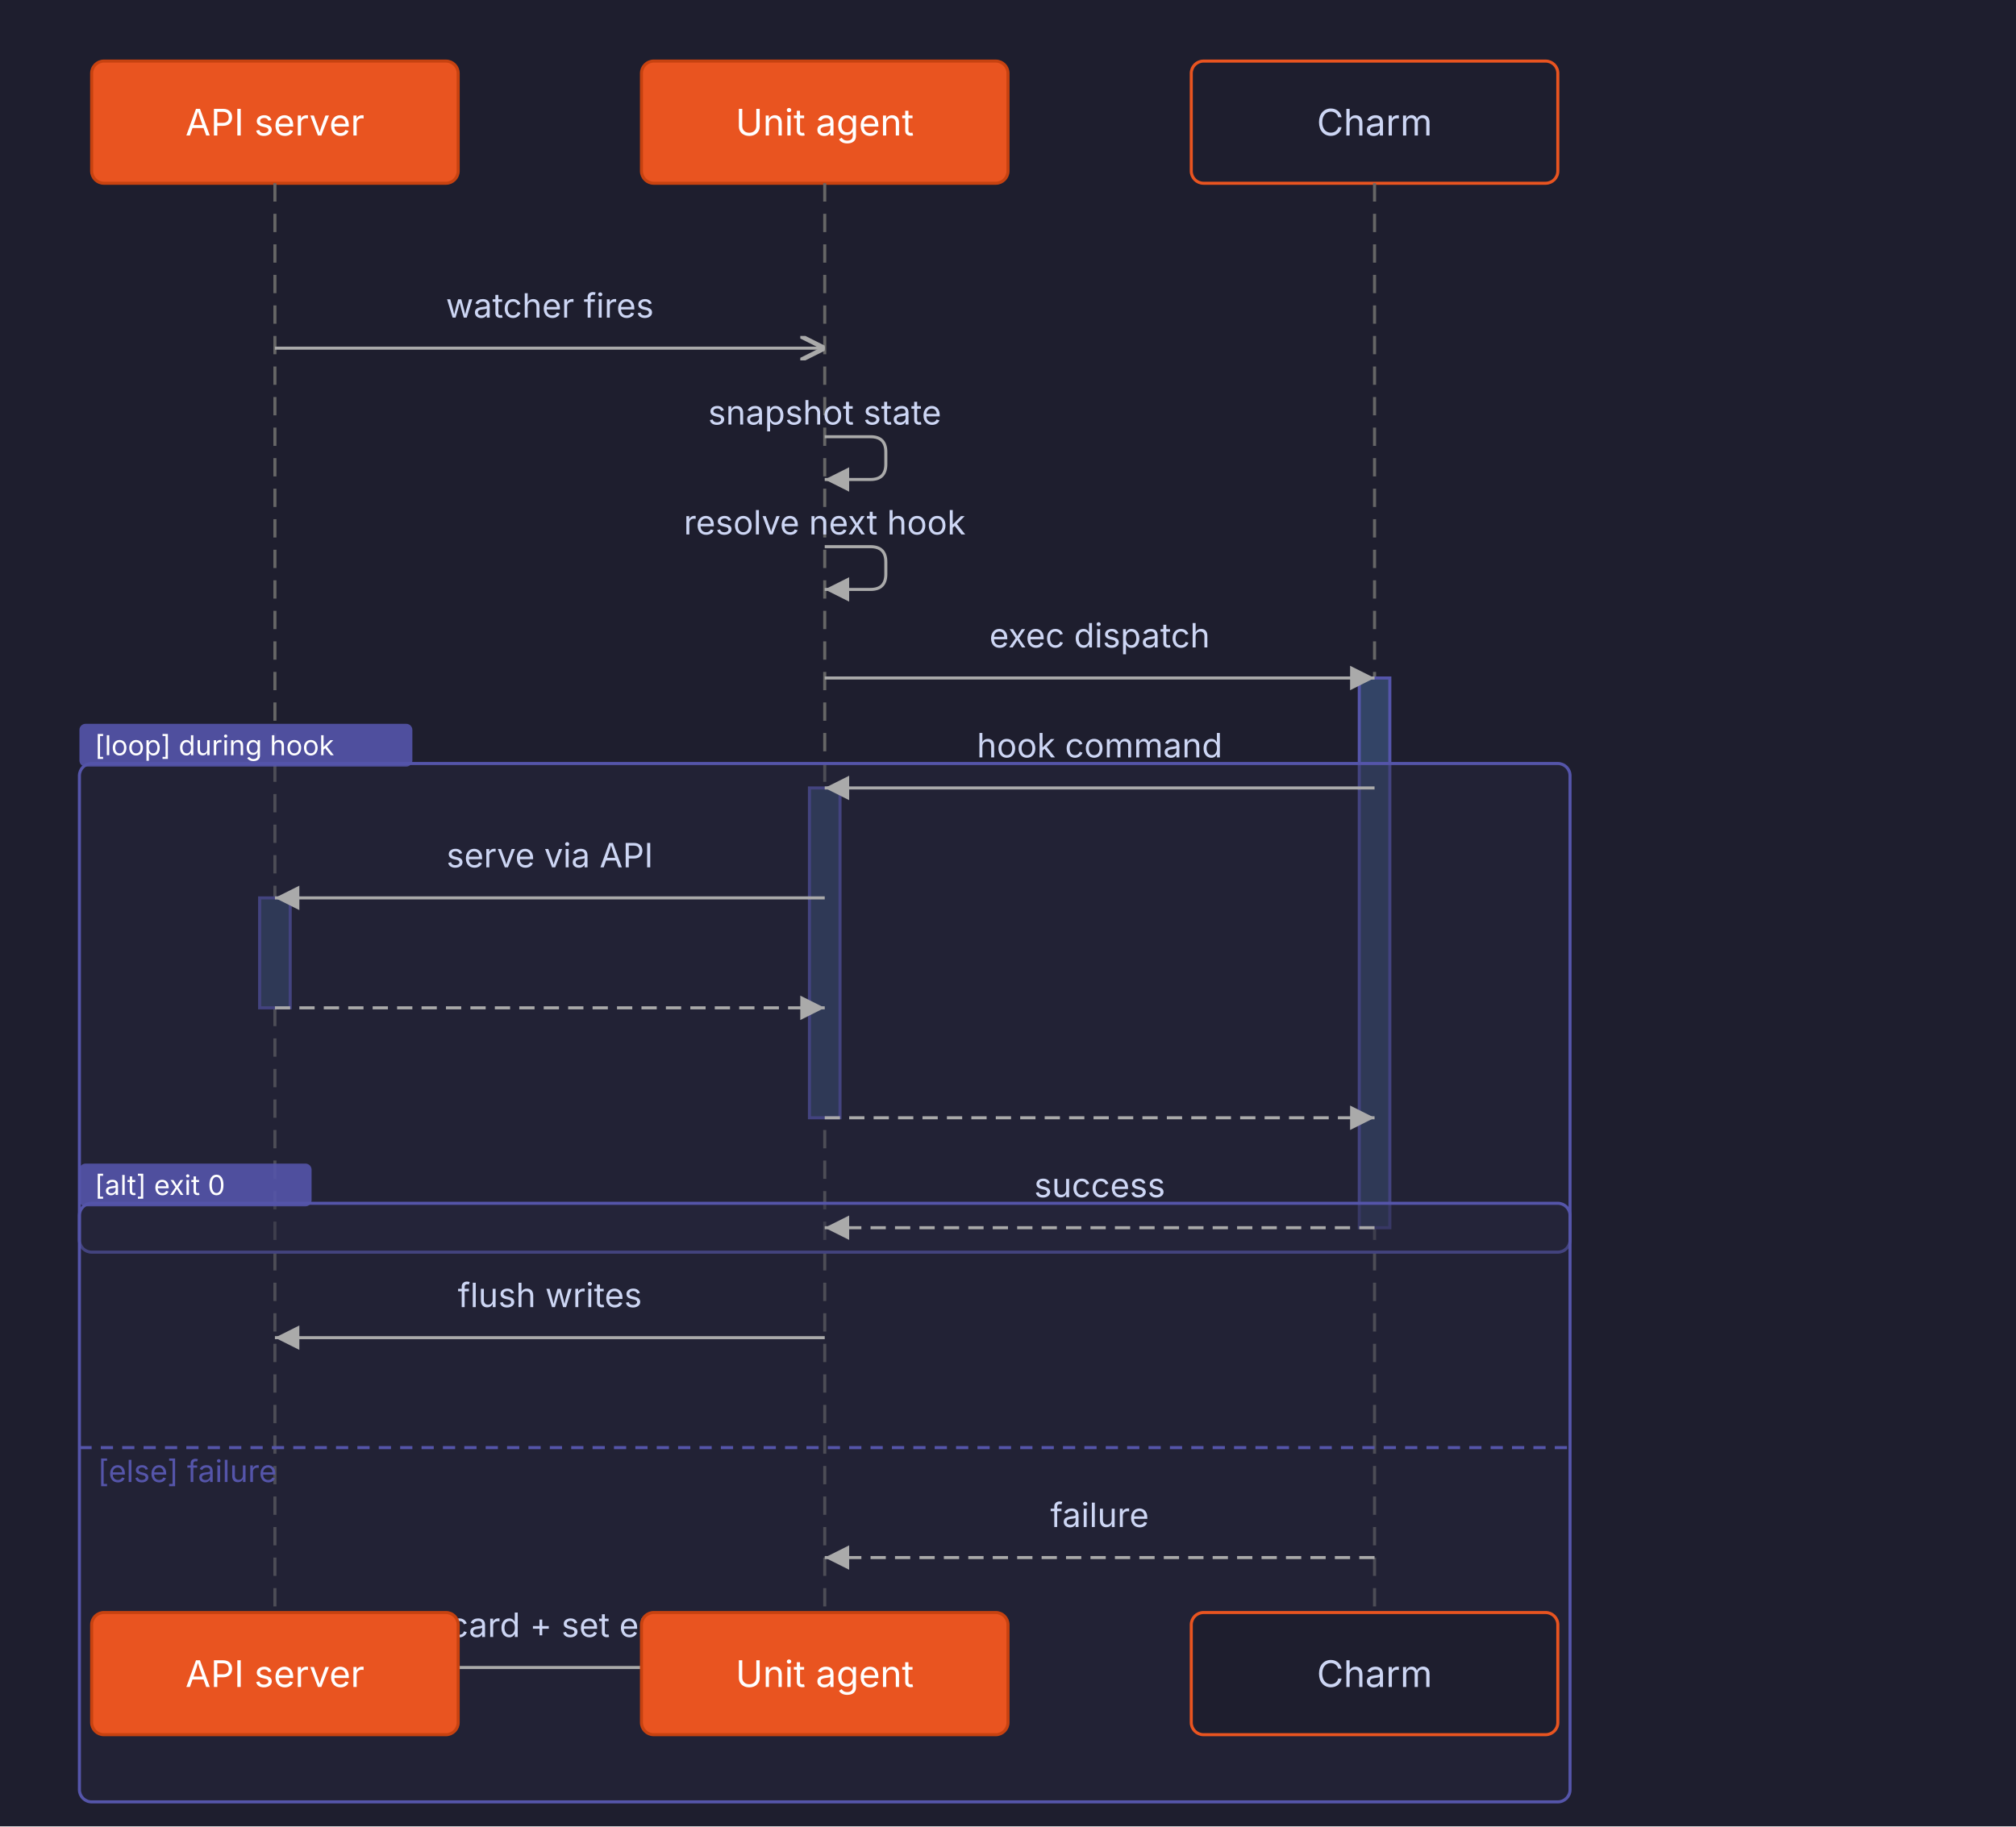
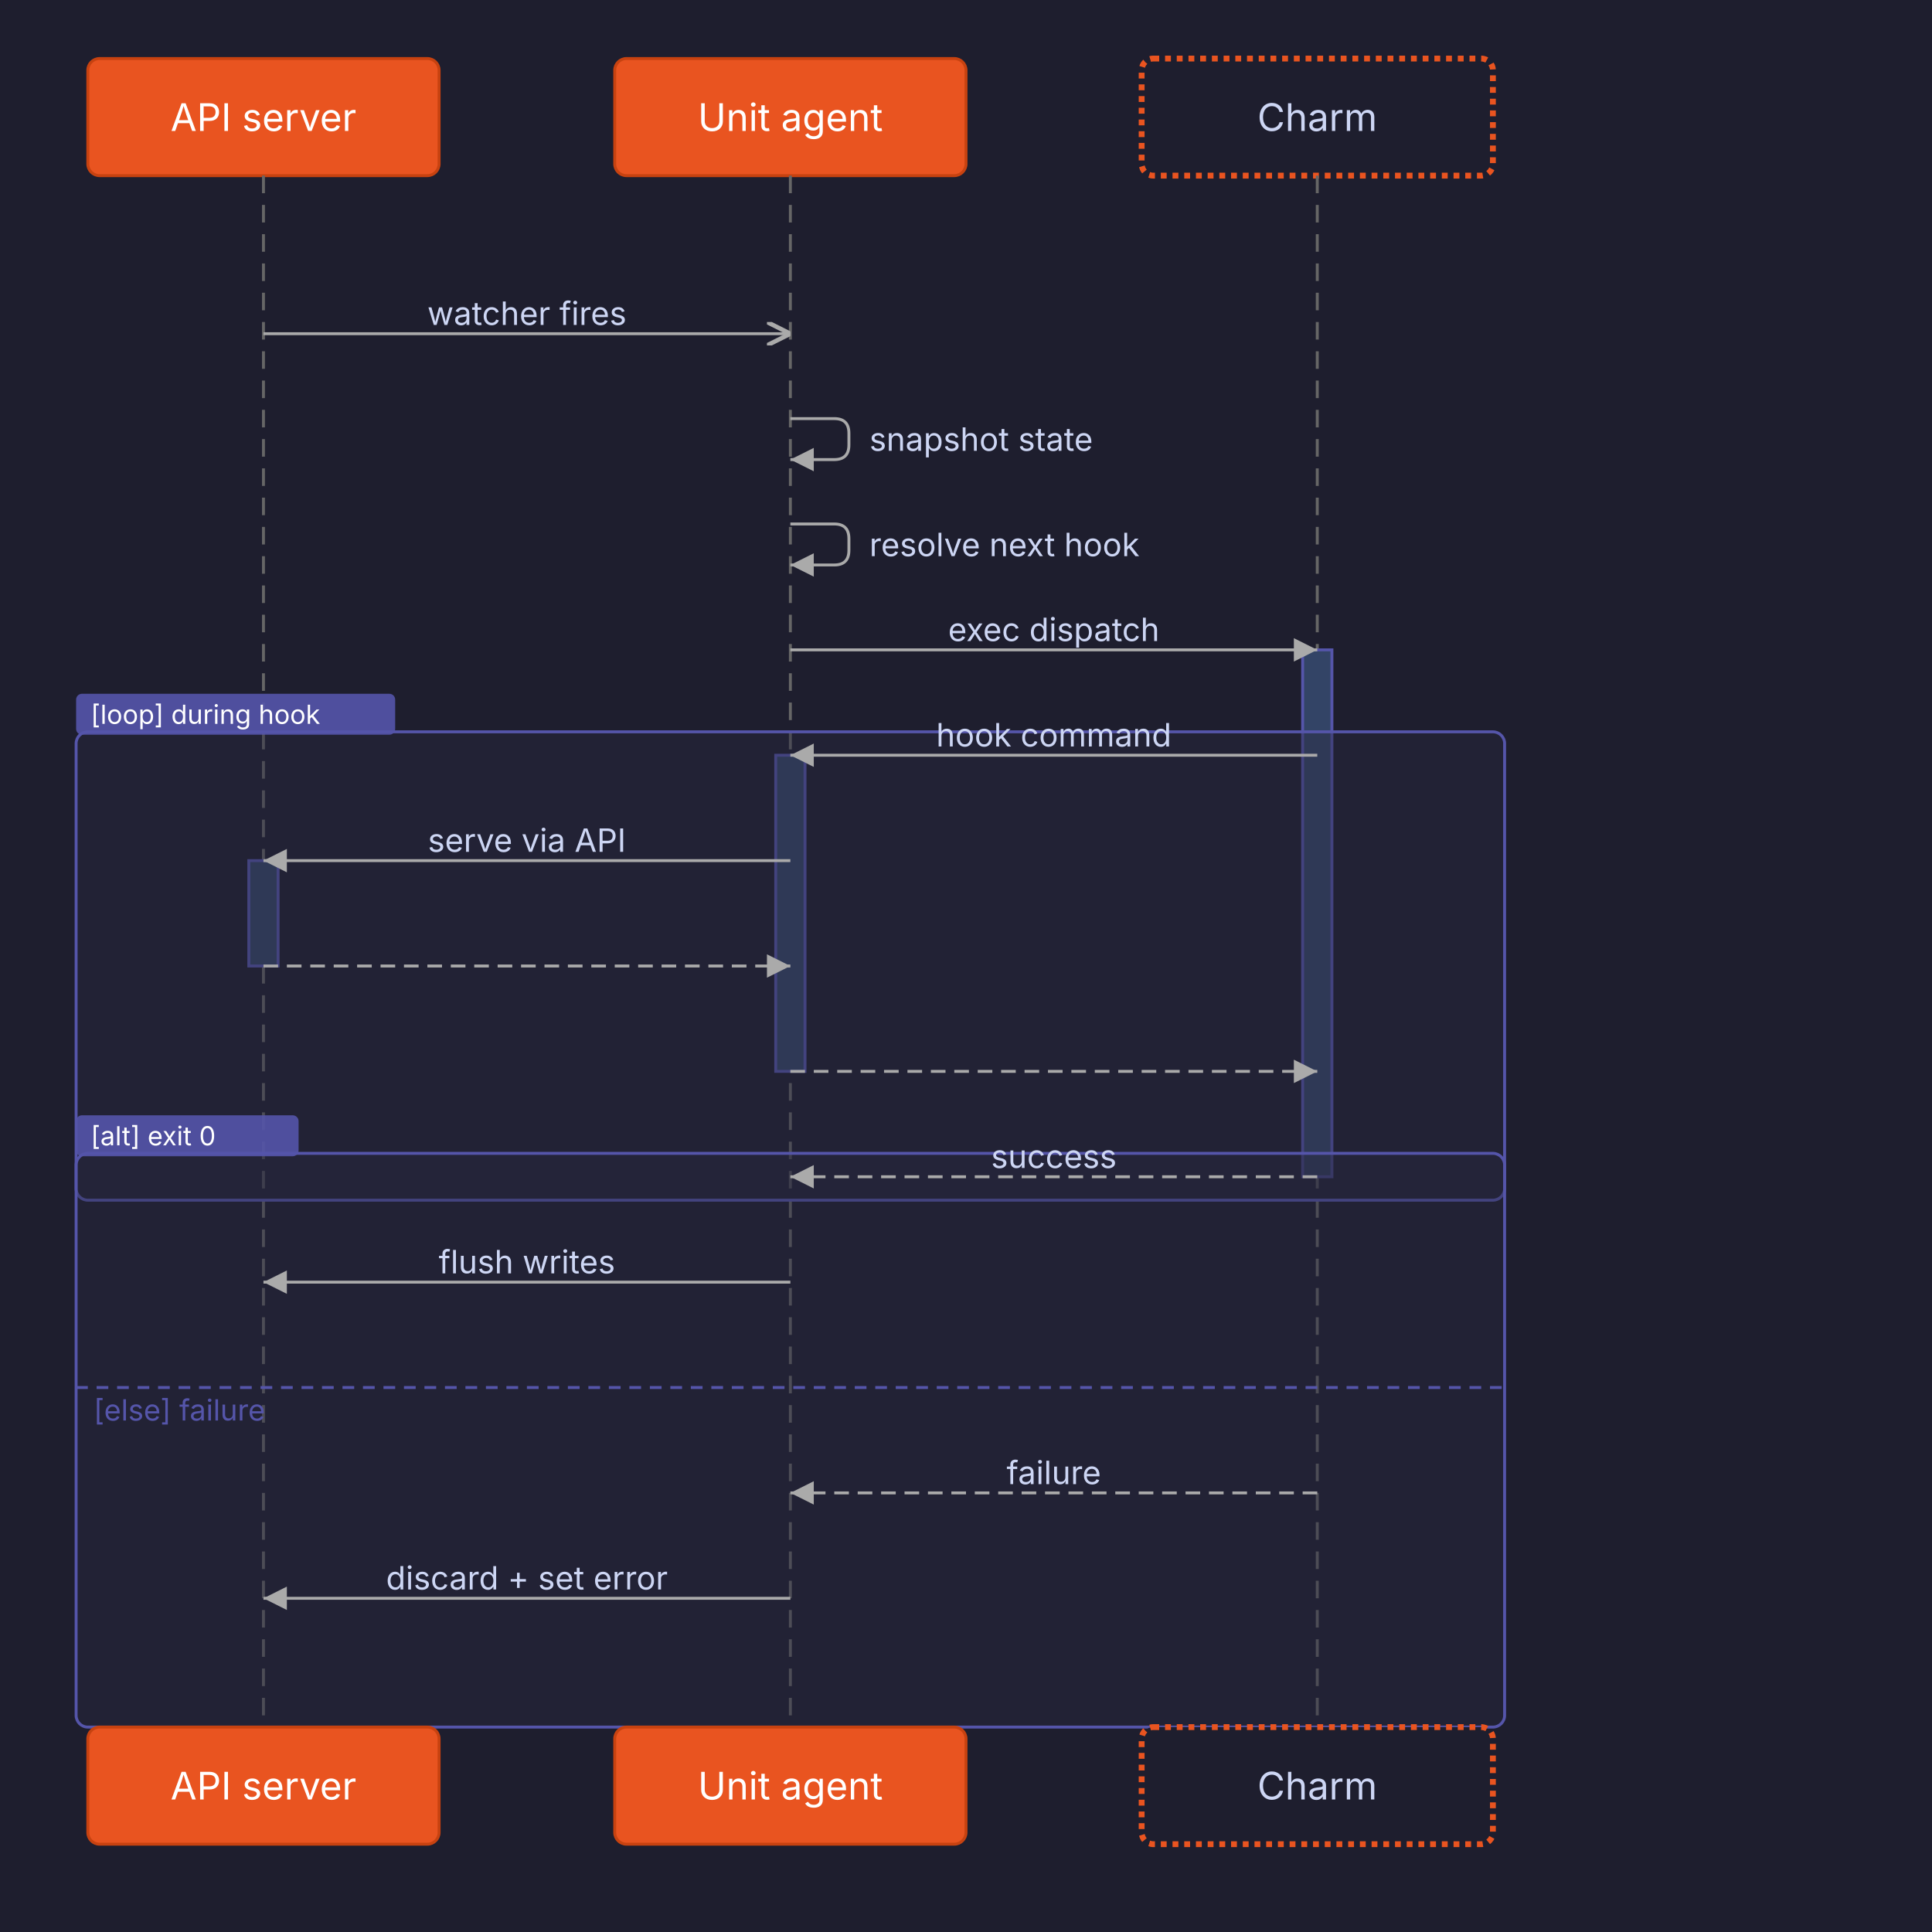
- <svg xmlns="http://www.w3.org/2000/svg" width="660" height="598" viewBox="0 0 660 598">
+ <svg xmlns="http://www.w3.org/2000/svg" width="660" height="660" viewBox="0 0 660 660">
  <defs>
    <marker markerWidth="8" markerHeight="8" viewBox="0 0 8 8" orient="auto" id="seq-arrow" refX="8" refY="4.0">
      <path d="M0,0 L8,4.0 L0,8 Z" fill="#AAAAAA" />
    </marker>
    <marker markerWidth="8" markerHeight="8" viewBox="0 0 8 8" orient="auto" id="seq-arrow-open" refX="8" refY="4.0">
      <path d="M0,0 L8,4.0 L0,8" fill="none" stroke="#AAAAAA" stroke-width="1.5" />
    </marker>
  </defs>
-   <rect x="0" y="0" width="660" height="598" fill="#1E1E2E" />
+   <rect x="0" y="0" width="660" height="660" fill="#1E1E2E" />
  <g>
    <rect x="30.0" y="20" width="120" height="40" fill="#E95420" stroke="#C74210" stroke-width="1" rx="4" ry="4" />
-     <text x="90.0" y="40.0" font-size="12" font-family="'Ubuntu Sans', Ubuntu, system-ui, -apple-system, sans-serif" fill="#FFFFFF" text-anchor="middle" dominant-baseline="central">API server</text>
-     <path d="M90.0,60 L90.0,528" stroke="#666666" stroke-width="1" stroke-dasharray="6,4" />
+     <text x="90.0" y="40.0" font-size="13" font-family="'Ubuntu Sans', Ubuntu, system-ui, -apple-system, sans-serif" fill="#FFFFFF" text-anchor="middle" dominant-baseline="central">API server</text>
    <rect x="210.0" y="20" width="120" height="40" fill="#E95420" stroke="#C74210" stroke-width="1" rx="4" ry="4" />
-     <text x="270.0" y="40.0" font-size="12" font-family="'Ubuntu Sans', Ubuntu, system-ui, -apple-system, sans-serif" fill="#FFFFFF" text-anchor="middle" dominant-baseline="central">Unit agent</text>
-     <path d="M270.0,60 L270.0,528" stroke="#666666" stroke-width="1" stroke-dasharray="6,4" />
-     <rect x="390.0" y="20" width="120" height="40" fill="#1E1E2E" stroke="#E95420" stroke-width="1" rx="4" ry="4" />
-     <text x="450.0" y="40.0" font-size="12" font-family="'Ubuntu Sans', Ubuntu, system-ui, -apple-system, sans-serif" fill="#CDD6F4" text-anchor="middle" dominant-baseline="central">Charm</text>
-     <path d="M450.0,60 L450.0,528" stroke="#666666" stroke-width="1" stroke-dasharray="6,4" />
+     <text x="270.0" y="40.0" font-size="13" font-family="'Ubuntu Sans', Ubuntu, system-ui, -apple-system, sans-serif" fill="#FFFFFF" text-anchor="middle" dominant-baseline="central">Unit agent</text>
+     <rect x="390.0" y="20" width="120" height="40" fill="#1E1E2E" stroke="#E95420" stroke-width="2" rx="4" ry="4" stroke-dasharray="2,2" />
+     <text x="450.0" y="40.0" font-size="13" font-family="'Ubuntu Sans', Ubuntu, system-ui, -apple-system, sans-serif" fill="#CDD6F4" text-anchor="middle" dominant-baseline="central">Charm</text>
+     <path d="M90.0,60 L90.0,590" stroke="#666666" stroke-width="1" stroke-dasharray="6,4" />
+     <path d="M270.0,60 L270.0,590" stroke="#666666" stroke-width="1" stroke-dasharray="6,4" />
+     <path d="M450.0,60 L450.0,590" stroke="#666666" stroke-width="1" stroke-dasharray="6,4" />
    <g>
      <rect x="85.0" y="294" width="10" height="36" fill="#334466" stroke="#5555AA" stroke-width="1" />
      <rect x="265.0" y="258" width="10" height="108" fill="#334466" stroke="#5555AA" stroke-width="1" />
      <rect x="445.0" y="222" width="10" height="180" fill="#334466" stroke="#5555AA" stroke-width="1" />
    </g>
-     <path d="M90.0,114 L270.0,114" stroke="#AAAAAA" stroke-width="1" marker-end="url(#seq-arrow-open)" />
-     <text x="180.0" y="100.0" font-size="11" font-family="'Ubuntu Sans', Ubuntu, system-ui, -apple-system, sans-serif" fill="#CDD6F4" text-anchor="middle" dominant-baseline="central">watcher fires</text>
-     <path d="M 270.0,143.0 L 285.0,143.0 Q 290.0,143.0 290.0,148.0 L 290.0,152.0 Q 290.0,157.0 285.0,157.0 L 270.0,157.0" fill="none" stroke="#AAAAAA" stroke-width="1" marker-end="url(#seq-arrow)" />
-     <text x="270.0" y="135.0" font-size="11" font-family="'Ubuntu Sans', Ubuntu, system-ui, -apple-system, sans-serif" fill="#CDD6F4" text-anchor="middle" dominant-baseline="central">snapshot state</text>
-     <path d="M 270.0,179.0 L 285.0,179.0 Q 290.0,179.0 290.0,184.0 L 290.0,188.0 Q 290.0,193.0 285.0,193.0 L 270.0,193.0" fill="none" stroke="#AAAAAA" stroke-width="1" marker-end="url(#seq-arrow)" />
-     <text x="270.0" y="171.0" font-size="11" font-family="'Ubuntu Sans', Ubuntu, system-ui, -apple-system, sans-serif" fill="#CDD6F4" text-anchor="middle" dominant-baseline="central">resolve next hook</text>
-     <path d="M270.0,222 L450.0,222" stroke="#AAAAAA" stroke-width="1" marker-end="url(#seq-arrow)" />
-     <text x="360.0" y="208.0" font-size="11" font-family="'Ubuntu Sans', Ubuntu, system-ui, -apple-system, sans-serif" fill="#CDD6F4" text-anchor="middle" dominant-baseline="central">exec dispatch</text>
-     <rect x="26.0" y="250" width="488.0" height="160" fill="#2A2A40" stroke="#5555AA" stroke-width="1" rx="4" ry="4" fill-opacity="0.4" />
-     <rect x="26.0" y="237" width="109.0" height="14" fill="#5555AA" stroke="none" rx="2" ry="2" fill-opacity="0.9" />
-     <text x="31.0" y="244.0" font-size="9" font-family="'Ubuntu Sans', Ubuntu, system-ui, -apple-system, sans-serif" fill="#FFFFFF" dominant-baseline="central">[loop] during hook</text>
-     <path d="M450.0,258 L270.0,258" stroke="#AAAAAA" stroke-width="1" marker-end="url(#seq-arrow)" />
-     <text x="360.0" y="244.0" font-size="11" font-family="'Ubuntu Sans', Ubuntu, system-ui, -apple-system, sans-serif" fill="#CDD6F4" text-anchor="middle" dominant-baseline="central">hook command</text>
-     <path d="M270.0,294 L90.0,294" stroke="#AAAAAA" stroke-width="1" marker-end="url(#seq-arrow)" />
-     <text x="180.0" y="280.0" font-size="11" font-family="'Ubuntu Sans', Ubuntu, system-ui, -apple-system, sans-serif" fill="#CDD6F4" text-anchor="middle" dominant-baseline="central">serve via API</text>
-     <path d="M90.0,330 L270.0,330" stroke="#AAAAAA" stroke-width="1" marker-end="url(#seq-arrow)" stroke-dasharray="5,3" />
-     <path d="M270.0,366 L450.0,366" stroke="#AAAAAA" stroke-width="1" marker-end="url(#seq-arrow)" stroke-dasharray="5,3" />
-     <rect x="26.0" y="394" width="488.0" height="196" fill="#2A2A40" stroke="#5555AA" stroke-width="1" rx="4" ry="4" fill-opacity="0.4" />
-     <rect x="26.0" y="381" width="76.0" height="14" fill="#5555AA" stroke="none" rx="2" ry="2" fill-opacity="0.9" />
-     <text x="31.0" y="388.0" font-size="9" font-family="'Ubuntu Sans', Ubuntu, system-ui, -apple-system, sans-serif" fill="#FFFFFF" dominant-baseline="central">[alt] exit 0</text>
-     <path d="M450.0,402 L270.0,402" stroke="#AAAAAA" stroke-width="1" marker-end="url(#seq-arrow)" stroke-dasharray="5,3" />
-     <text x="360.0" y="388.0" font-size="11" font-family="'Ubuntu Sans', Ubuntu, system-ui, -apple-system, sans-serif" fill="#CDD6F4" text-anchor="middle" dominant-baseline="central">success</text>
-     <path d="M270.0,438 L90.0,438" stroke="#AAAAAA" stroke-width="1" marker-end="url(#seq-arrow)" />
-     <text x="180.0" y="424.0" font-size="11" font-family="'Ubuntu Sans', Ubuntu, system-ui, -apple-system, sans-serif" fill="#CDD6F4" text-anchor="middle" dominant-baseline="central">flush writes</text>
-     <path d="M26.0,474 L514.0,474" stroke="#5555AA" stroke-width="1" stroke-dasharray="4,3" />
-     <text x="32.0" y="478" font-size="10" font-family="'Ubuntu Sans', Ubuntu, system-ui, -apple-system, sans-serif" fill="#5555AA" dominant-baseline="hanging">[else] failure</text>
-     <path d="M450.0,510 L270.0,510" stroke="#AAAAAA" stroke-width="1" marker-end="url(#seq-arrow)" stroke-dasharray="5,3" />
-     <text x="360.0" y="496.0" font-size="11" font-family="'Ubuntu Sans', Ubuntu, system-ui, -apple-system, sans-serif" fill="#CDD6F4" text-anchor="middle" dominant-baseline="central">failure</text>
-     <path d="M270.0,546 L90.0,546" stroke="#AAAAAA" stroke-width="1" marker-end="url(#seq-arrow)" />
-     <text x="180.0" y="532.0" font-size="11" font-family="'Ubuntu Sans', Ubuntu, system-ui, -apple-system, sans-serif" fill="#CDD6F4" text-anchor="middle" dominant-baseline="central">discard + set error</text>
-     <rect x="30.0" y="528" width="120" height="40" fill="#E95420" stroke="#C74210" stroke-width="1" rx="4" ry="4" />
-     <text x="90.0" y="548.0" font-size="12" font-family="'Ubuntu Sans', Ubuntu, system-ui, -apple-system, sans-serif" fill="#FFFFFF" text-anchor="middle" dominant-baseline="central">API server</text>
-     <rect x="210.0" y="528" width="120" height="40" fill="#E95420" stroke="#C74210" stroke-width="1" rx="4" ry="4" />
-     <text x="270.0" y="548.0" font-size="12" font-family="'Ubuntu Sans', Ubuntu, system-ui, -apple-system, sans-serif" fill="#FFFFFF" text-anchor="middle" dominant-baseline="central">Unit agent</text>
-     <rect x="390.0" y="528" width="120" height="40" fill="#1E1E2E" stroke="#E95420" stroke-width="1" rx="4" ry="4" />
-     <text x="450.0" y="548.0" font-size="12" font-family="'Ubuntu Sans', Ubuntu, system-ui, -apple-system, sans-serif" fill="#CDD6F4" text-anchor="middle" dominant-baseline="central">Charm</text>
+     <g>
+       <path d="M90.0,114 L270.0,114" stroke="#AAAAAA" stroke-width="1" marker-end="url(#seq-arrow-open)" />
+       <text x="180.0" y="107" font-size="11" font-family="'Ubuntu Sans', Ubuntu, system-ui, -apple-system, sans-serif" fill="#CDD6F4" text-anchor="middle" dominant-baseline="central">watcher fires</text>
+       <path d="M 270.0,143.0 L 285.0,143.0 Q 290.0,143.0 290.0,148.0 L 290.0,152.0 Q 290.0,157.0 285.0,157.0 L 270.0,157.0" fill="none" stroke="#AAAAAA" stroke-width="1" marker-end="url(#seq-arrow)" />
+       <rect x="294.0" y="142" width="90" height="16" fill="#1E1E2E" stroke="none" />
+       <text x="297.0" y="150" font-size="11" font-family="'Ubuntu Sans', Ubuntu, system-ui, -apple-system, sans-serif" fill="#CDD6F4" text-anchor="start" dominant-baseline="central">snapshot state</text>
+       <path d="M 270.0,179.0 L 285.0,179.0 Q 290.0,179.0 290.0,184.0 L 290.0,188.0 Q 290.0,193.0 285.0,193.0 L 270.0,193.0" fill="none" stroke="#AAAAAA" stroke-width="1" marker-end="url(#seq-arrow)" />
+       <rect x="294.0" y="178" width="108" height="16" fill="#1E1E2E" stroke="none" />
+       <text x="297.0" y="186" font-size="11" font-family="'Ubuntu Sans', Ubuntu, system-ui, -apple-system, sans-serif" fill="#CDD6F4" text-anchor="start" dominant-baseline="central">resolve next hook</text>
+       <path d="M270.0,222 L450.0,222" stroke="#AAAAAA" stroke-width="1" marker-end="url(#seq-arrow)" />
+       <text x="360.0" y="215" font-size="11" font-family="'Ubuntu Sans', Ubuntu, system-ui, -apple-system, sans-serif" fill="#CDD6F4" text-anchor="middle" dominant-baseline="central">exec dispatch</text>
+       <rect x="26.0" y="250" width="488.0" height="160" fill="#2A2A40" stroke="#5555AA" stroke-width="1" rx="4" ry="4" fill-opacity="0.4" />
+       <rect x="26.0" y="237" width="109.0" height="14" fill="#5555AA" stroke="none" rx="2" ry="2" fill-opacity="0.9" />
+       <text x="31.0" y="244.0" font-size="9" font-family="'Ubuntu Sans', Ubuntu, system-ui, -apple-system, sans-serif" fill="#FFFFFF" dominant-baseline="central">[loop] during hook</text>
+       <path d="M450.0,258 L270.0,258" stroke="#AAAAAA" stroke-width="1" marker-end="url(#seq-arrow)" />
+       <text x="360.0" y="251" font-size="11" font-family="'Ubuntu Sans', Ubuntu, system-ui, -apple-system, sans-serif" fill="#CDD6F4" text-anchor="middle" dominant-baseline="central">hook command</text>
+       <path d="M270.0,294 L90.0,294" stroke="#AAAAAA" stroke-width="1" marker-end="url(#seq-arrow)" />
+       <text x="180.0" y="287" font-size="11" font-family="'Ubuntu Sans', Ubuntu, system-ui, -apple-system, sans-serif" fill="#CDD6F4" text-anchor="middle" dominant-baseline="central">serve via API</text>
+       <path d="M90.0,330 L270.0,330" stroke="#AAAAAA" stroke-width="1" marker-end="url(#seq-arrow)" stroke-dasharray="5,3" />
+       <path d="M270.0,366 L450.0,366" stroke="#AAAAAA" stroke-width="1" marker-end="url(#seq-arrow)" stroke-dasharray="5,3" />
+       <rect x="26.0" y="394" width="488.0" height="196" fill="#2A2A40" stroke="#5555AA" stroke-width="1" rx="4" ry="4" fill-opacity="0.4" />
+       <rect x="26.0" y="381" width="76.0" height="14" fill="#5555AA" stroke="none" rx="2" ry="2" fill-opacity="0.9" />
+       <text x="31.0" y="388.0" font-size="9" font-family="'Ubuntu Sans', Ubuntu, system-ui, -apple-system, sans-serif" fill="#FFFFFF" dominant-baseline="central">[alt] exit 0</text>
+       <path d="M450.0,402 L270.0,402" stroke="#AAAAAA" stroke-width="1" marker-end="url(#seq-arrow)" stroke-dasharray="5,3" />
+       <text x="360.0" y="395" font-size="11" font-family="'Ubuntu Sans', Ubuntu, system-ui, -apple-system, sans-serif" fill="#CDD6F4" text-anchor="middle" dominant-baseline="central">success</text>
+       <path d="M270.0,438 L90.0,438" stroke="#AAAAAA" stroke-width="1" marker-end="url(#seq-arrow)" />
+       <text x="180.0" y="431" font-size="11" font-family="'Ubuntu Sans', Ubuntu, system-ui, -apple-system, sans-serif" fill="#CDD6F4" text-anchor="middle" dominant-baseline="central">flush writes</text>
+       <path d="M26.0,474 L514.0,474" stroke="#5555AA" stroke-width="1" stroke-dasharray="4,3" />
+       <text x="32.0" y="478" font-size="10" font-family="'Ubuntu Sans', Ubuntu, system-ui, -apple-system, sans-serif" fill="#5555AA" dominant-baseline="hanging">[else] failure</text>
+       <path d="M450.0,510 L270.0,510" stroke="#AAAAAA" stroke-width="1" marker-end="url(#seq-arrow)" stroke-dasharray="5,3" />
+       <text x="360.0" y="503" font-size="11" font-family="'Ubuntu Sans', Ubuntu, system-ui, -apple-system, sans-serif" fill="#CDD6F4" text-anchor="middle" dominant-baseline="central">failure</text>
+       <path d="M270.0,546 L90.0,546" stroke="#AAAAAA" stroke-width="1" marker-end="url(#seq-arrow)" />
+       <text x="180.0" y="539" font-size="11" font-family="'Ubuntu Sans', Ubuntu, system-ui, -apple-system, sans-serif" fill="#CDD6F4" text-anchor="middle" dominant-baseline="central">discard + set error</text>
+     </g>
+     <rect x="30.0" y="590" width="120" height="40" fill="#E95420" stroke="#C74210" stroke-width="1" rx="4" ry="4" />
+     <text x="90.0" y="610.0" font-size="13" font-family="'Ubuntu Sans', Ubuntu, system-ui, -apple-system, sans-serif" fill="#FFFFFF" text-anchor="middle" dominant-baseline="central">API server</text>
+     <rect x="210.0" y="590" width="120" height="40" fill="#E95420" stroke="#C74210" stroke-width="1" rx="4" ry="4" />
+     <text x="270.0" y="610.0" font-size="13" font-family="'Ubuntu Sans', Ubuntu, system-ui, -apple-system, sans-serif" fill="#FFFFFF" text-anchor="middle" dominant-baseline="central">Unit agent</text>
+     <rect x="390.0" y="590" width="120" height="40" fill="#1E1E2E" stroke="#E95420" stroke-width="2" rx="4" ry="4" stroke-dasharray="2,2" />
+     <text x="450.0" y="610.0" font-size="13" font-family="'Ubuntu Sans', Ubuntu, system-ui, -apple-system, sans-serif" fill="#CDD6F4" text-anchor="middle" dominant-baseline="central">Charm</text>
  </g>
</svg>
